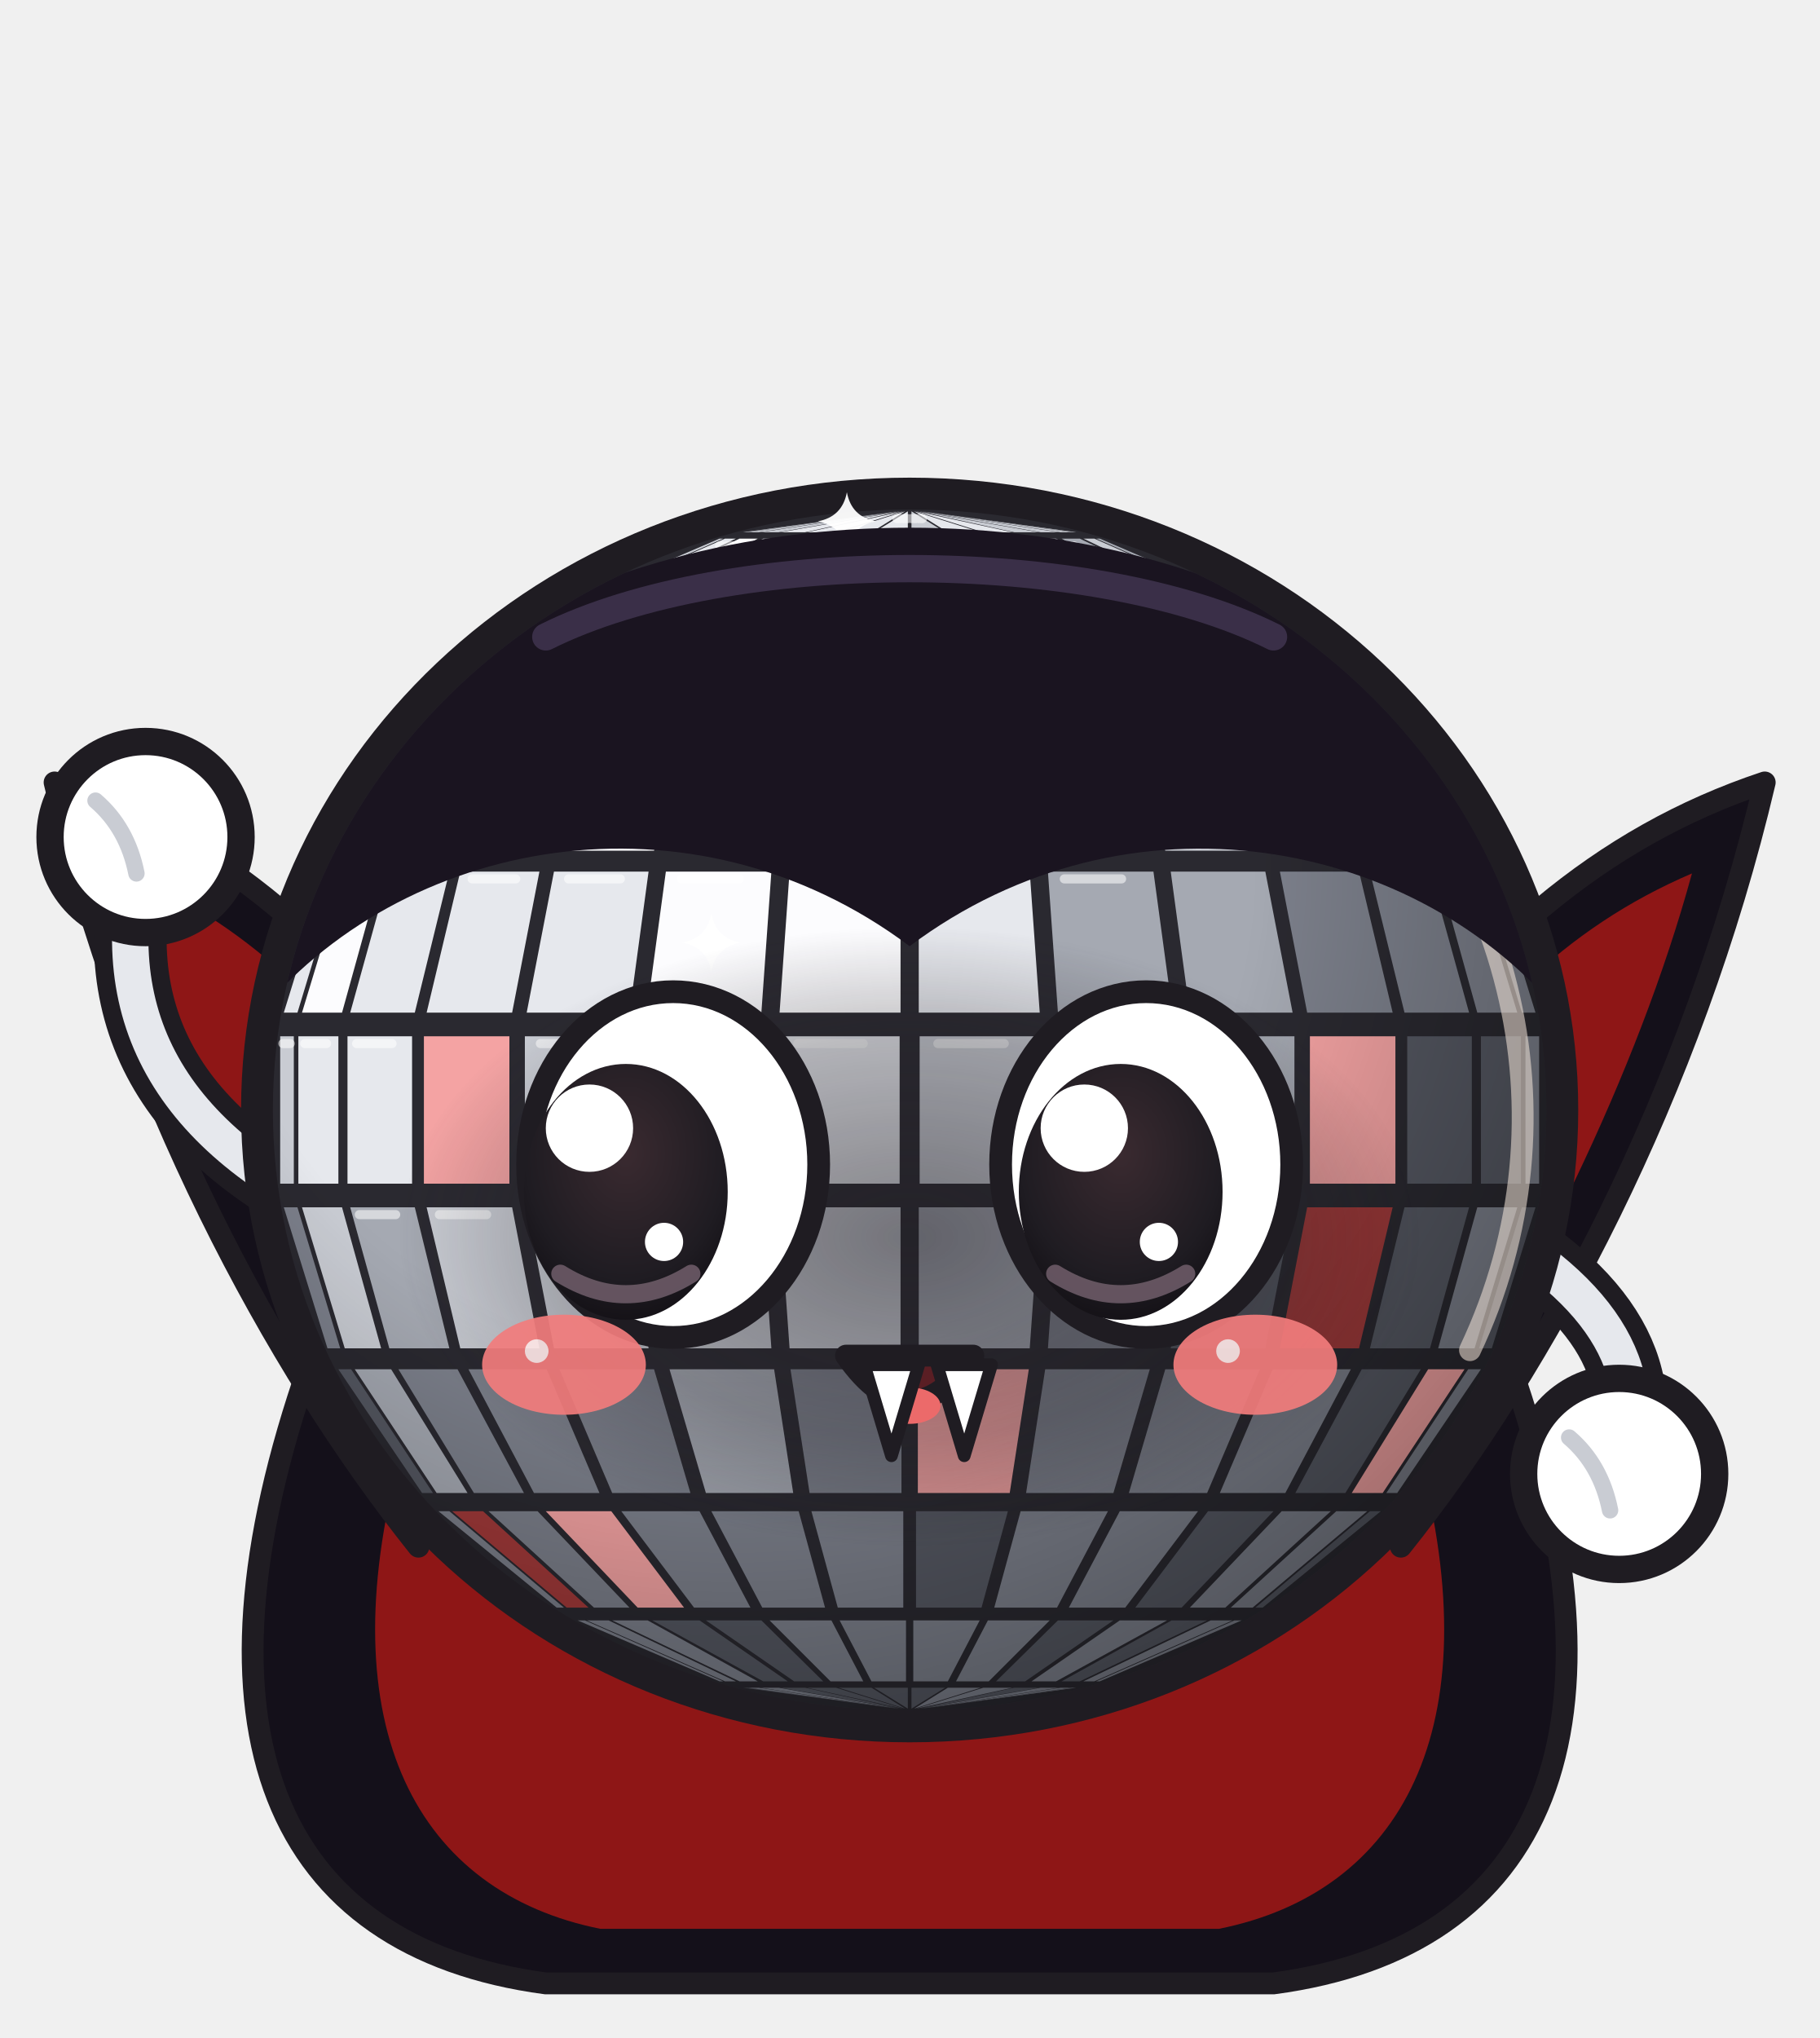
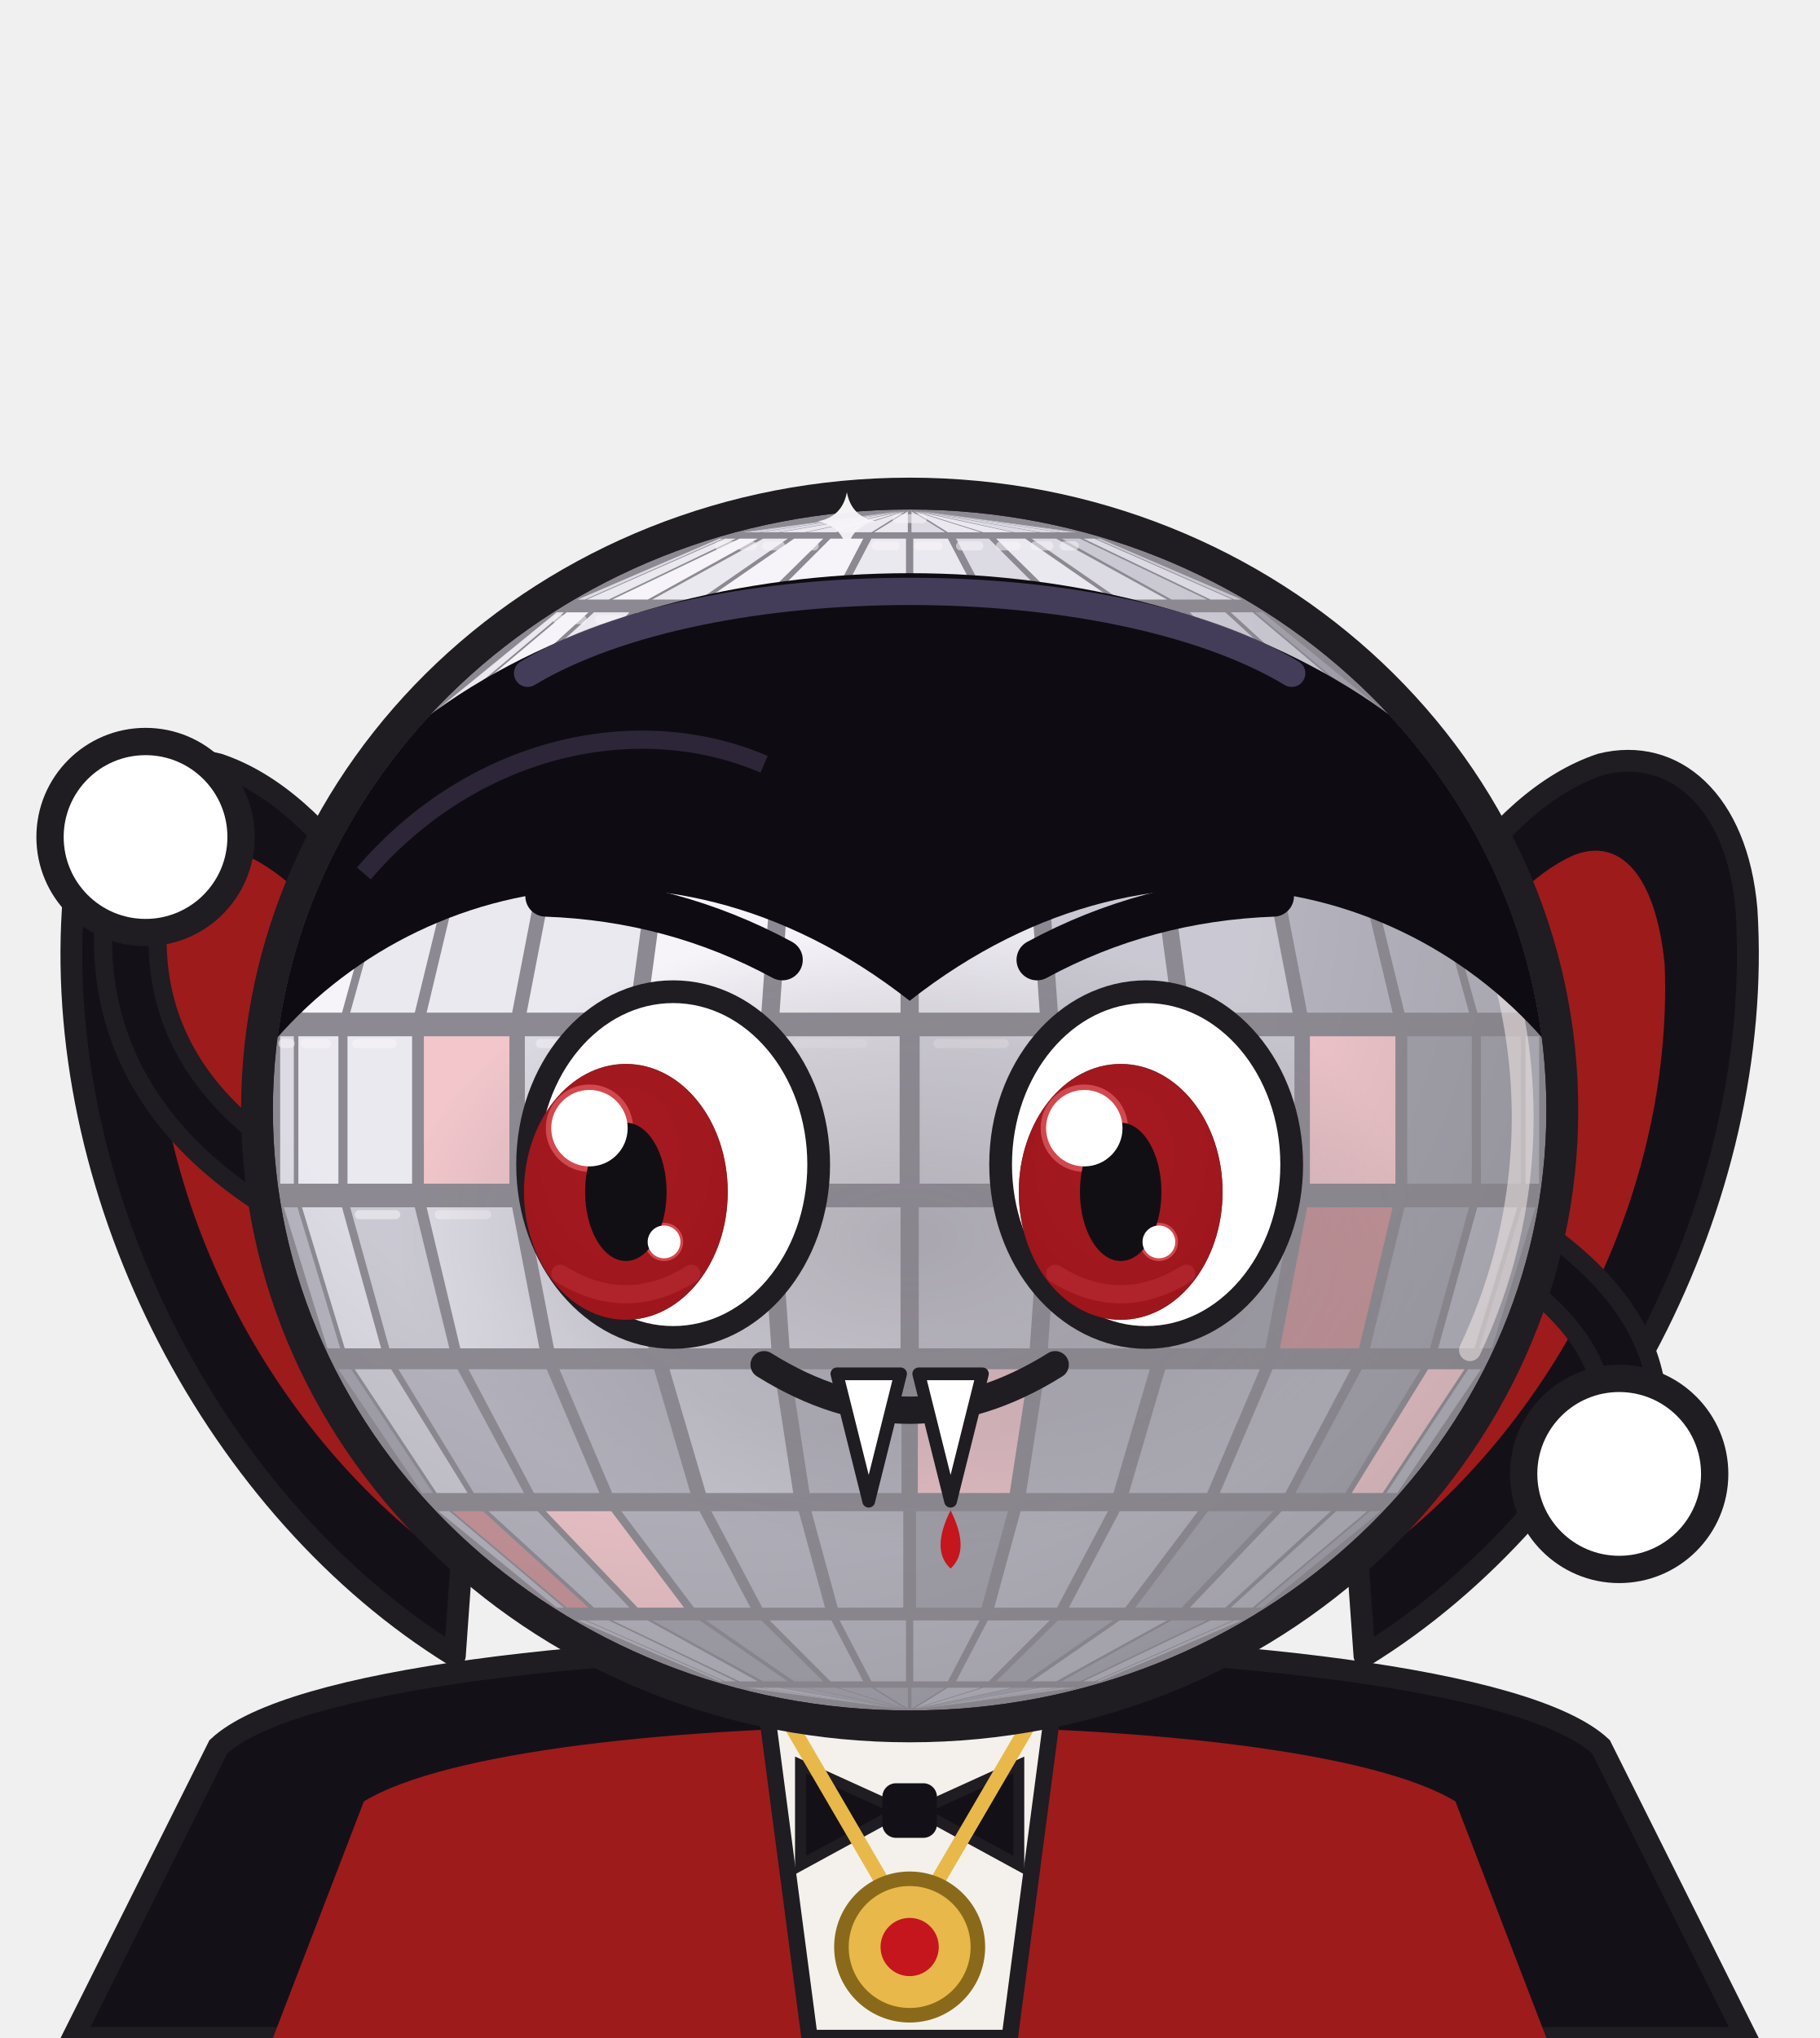
<svg xmlns="http://www.w3.org/2000/svg" viewBox="0 0 200 224" role="img" aria-label="Globinho fantasiado de vampiro, de capa e presas">
  <style>*{transform-box:view-box}.espia{transform-origin:100px 190px;animation:ginga 1s ease-in-out infinite alternate}@keyframes ginga{from{transform:rotate(-8deg)}to{transform:rotate(3deg)}}.braco-esq{animation:tchau .34s ease-in-out infinite alternate}@keyframes tchau{from{transform:rotate(-26deg)}to{transform:rotate(30deg)}}.olhos{animation:fecha 2.2s infinite}.palpebra{animation:abre 2.2s infinite}@keyframes fecha{0%,86%,100%{opacity:1}89%,94%{opacity:0}}@keyframes abre{0%,86%,100%{opacity:0}89%,94%{opacity:1}}@media (prefers-reduced-motion: reduce){*{animation:none!important}}</style>
  <defs>
    <clipPath id="cH3">
      <ellipse cx="100" cy="122" rx="70" ry="66" />
    </clipPath>
    <radialGradient id="sH3" cx="0.36" cy="0.3" r="0.82">
      <stop offset="0.5" stop-color="#000" stop-opacity="0" />
      <stop offset="1" stop-color="#000" stop-opacity="0.4" />
    </radialGradient>
    <radialGradient id="rH3" cx="0.5" cy="0.5" r="0.5">
      <stop offset="0" stop-color="#1F1C22" stop-opacity="0.5" />
      <stop offset="0.65" stop-color="#1F1C22" stop-opacity="0.26" />
      <stop offset="1" stop-color="#1F1C22" stop-opacity="0" />
    </radialGradient>
    <radialGradient id="iH3" cx="0.5" cy="0.35" r="0.7">
      <stop offset="0" stop-color="#3A2A30" />
      <stop offset="0.7" stop-color="#1F1C22" />
      <stop offset="1" stop-color="#120F14" />
    </radialGradient>
    <linearGradient id="tH3" x1="0" y1="0" x2="1" y2="0">
      <stop offset="0" stop-color="#7C808B" />
      <stop offset="0.35" stop-color="#FCFCFE" />
      <stop offset="1" stop-color="#A5A9B2" />
    </linearGradient>
  </defs>
  <g class="espia">
-     <path d="M34,150 C20,190 30,214 60,218 L140,218 C170,214 180,190 166,150 Z" fill="#14101a" stroke="#1F1C22" stroke-width="2.4" />
-     <path d="M44,160 C36,190 46,208 66,212 L134,212 C154,208 164,190 156,160Z" fill="#8e1616" />
-     <path d="M46,170 C30,150 14,120 6,86 C24,92 38,104 52,124Z M154,170 C170,150 186,120 194,86 C176,92 162,104 148,124Z" fill="#14101a" stroke="#1F1C22" stroke-width="2.4" stroke-linejoin="round" />
-     <path d="M44,160 C32,142 20,118 14,96 C28,102 38,112 48,128Z M156,160 C168,142 180,118 186,96 C172,102 162,112 152,128Z" fill="#8e1616" />
+     <path d="M24,192 C40,177 160,177 176,192 L192,224 L8,224Z" fill="#141018" stroke="#1F1C22" stroke-width="2.4" />
+     <path d="M40,198 C58,187 142,187 160,198 L170,224 L30,224Z" fill="#9e1b1b" />
+     <path d="M50,182 C24,166 6,132 8,100 C9,88 16,82 24,84 C36,88 46,104 54,126Z M150,182 C176,166 194,132 192,100 C191,88 184,82 176,84 C164,88 154,104 146,126Z" fill="#141018" stroke="#1F1C22" stroke-width="2.4" stroke-linejoin="round" />
+     <path d="M50,172 C30,158 16,132 17,106 C18,96 22,92 27,94 C36,98 44,112 50,130Z M150,172 C170,158 184,132 183,106 C182,96 178,92 173,94 C164,98 156,112 150,130Z" fill="#9e1b1b" />
+     <path d="M84,186 L116,186 L111,224 L89,224Z" fill="#f4f1ec" stroke="#1F1C22" stroke-width="1.8" />
+     <path d="M88,194 L99,199 L88,205Z M112,194 L101,199 L112,205Z" fill="#141018" stroke="#1F1C22" stroke-width="1.2" />
+     <rect x="97" y="196" width="6" height="6" rx="1.5" fill="#141018" />
+     <path d="M86,188 L100,212 L114,188" fill="none" stroke="#e8b84a" stroke-width="1.6" />
+     <circle cx="100" cy="214" r="7.5" fill="#e8b84a" stroke="#8a6a1a" stroke-width="1.6" />
+     <circle cx="100" cy="214" r="3.2" fill="#c4161c" />
    <g class="braco braco-esq" style="transform-origin:38px 134px">
      <path d="M38,134 Q8,120 16,92" fill="none" stroke="#1F1C22" stroke-width="8" stroke-linecap="round" />
-       <path d="M38,134 Q8,120 16,92" fill="none" stroke="#E6E8ED" stroke-width="4" stroke-linecap="round" />
+       <path d="M38,134 Q8,120 16,92" fill="none" stroke="#141018" stroke-width="4" stroke-linecap="round" />
      <circle cx="16" cy="92" r="10.5" fill="#FFFFFF" stroke="#1F1C22" stroke-width="3" />
-       <path d="M10.5,88 Q14,91 15,96" fill="none" stroke="#C9CCD3" stroke-width="1.8" stroke-linecap="round" />
-       <circle cx="19.5" cy="88" r="2.2" fill="#fff" />
+       <circle cx="19.5" cy="88" r="2.2" fill="#fff" opacity=".7" />
    </g>
    <g class="braco braco-dir" style="transform-origin:162px 134px">
      <path d="M162,134 Q184,146 178,162" fill="none" stroke="#1F1C22" stroke-width="8" stroke-linecap="round" />
-       <path d="M162,134 Q184,146 178,162" fill="none" stroke="#E6E8ED" stroke-width="4" stroke-linecap="round" />
+       <path d="M162,134 Q184,146 178,162" fill="none" stroke="#141018" stroke-width="4" stroke-linecap="round" />
      <circle cx="178" cy="162" r="10.5" fill="#FFFFFF" stroke="#1F1C22" stroke-width="3" />
-       <path d="M172.5,158 Q176,161 177,166" fill="none" stroke="#C9CCD3" stroke-width="1.8" stroke-linecap="round" />
-       <circle cx="181.5" cy="158" r="2.2" fill="#fff" />
+       <circle cx="181.5" cy="158" r="2.2" fill="#fff" opacity=".7" />
    </g>
    <g class="corpo">
      <ellipse cx="100" cy="122" rx="73.5" ry="69.5" fill="#1F1C22" />
      <g class="facetas" clip-path="url(#cH3)">
        <ellipse cx="100" cy="122" rx="70" ry="66" fill="#2A2930" />
        <path d="M98.6,56.2 L98.6,56.2 L82.1,58.5 L81.7,58.5Z" fill="#C9CCD3" />
        <path d="M98.7,56.2 L98.7,56.2 L83.4,58.5 L82.2,58.5Z" fill="#C9CCD3" />
        <path d="M98.8,56.2 L98.8,56.2 L85.6,58.5 L83.6,58.5Z" fill="#C9CCD3" />
        <path d="M99.0,56.2 L99.0,56.2 L88.5,58.5 L85.8,58.5Z" fill="#E6E8ED" />
        <path d="M99.3,56.2 L99.3,56.2 L91.9,58.5 L88.7,58.5Z" fill="#E6E8ED" />
        <path d="M99.5,56.2 L99.5,56.2 L95.8,58.5 L92.2,58.5Z" fill="#E6E8ED" />
        <path d="M99.8,56.2 L99.8,56.2 L99.8,58.5 L96.1,58.5Z" fill="#E6E8ED" />
        <path d="M100.2,56.2 L100.2,56.2 L103.9,58.5 L100.2,58.5Z" fill="#C9CCD3" />
        <path d="M100.5,56.2 L100.5,56.2 L107.8,58.5 L104.2,58.5Z" fill="#E6E8ED" />
        <path d="M100.7,56.2 L100.7,56.2 L111.3,58.5 L108.1,58.5Z" fill="#E6E8ED" />
        <path d="M101.0,56.2 L101.0,56.2 L114.2,58.5 L111.5,58.5Z" fill="#C9CCD3" />
        <path d="M101.2,56.2 L101.2,56.2 L116.4,58.5 L114.4,58.5Z" fill="#C9CCD3" />
        <path d="M101.3,56.2 L101.3,56.2 L117.8,58.5 L116.6,58.5Z" fill="#C9CCD3" />
        <path d="M101.4,56.2 L101.4,56.2 L118.3,58.5 L117.9,58.5Z" fill="#C9CCD3" />
        <path d="M79.1,59.2 L79.5,59.2 L64.3,65.9 L63.5,65.9Z" fill="#C9CCD3" />
        <path d="M79.7,59.2 L80.9,59.2 L66.9,65.9 L64.5,65.9Z" fill="#E6E8ED" />
        <path d="M81.3,59.2 L83.3,59.2 L71.2,65.9 L67.3,65.9Z" fill="#FCFCFE" />
        <path d="M83.9,59.2 L86.6,59.2 L76.9,65.9 L71.7,65.9Z" fill="#E6E8ED" />
        <path d="M87.3,59.2 L90.5,59.2 L83.7,65.9 L77.6,65.9Z" fill="#FCFCFE" />
        <path d="M91.3,59.2 L94.9,59.2 L91.4,65.9 L84.6,65.9Z" fill="#FCFCFE" />
        <path d="M95.8,59.2 L99.6,59.2 L99.6,65.9 L92.3,65.9Z" fill="#E6E8ED" />
        <path d="M100.4,59.2 L104.2,59.2 L107.7,65.9 L100.4,65.9Z" fill="#E6E8ED" />
        <path d="M105.1,59.2 L108.7,59.2 L115.4,65.9 L108.6,65.9Z" fill="#C9CCD3" />
        <path d="M109.5,59.2 L112.7,59.2 L122.4,65.9 L116.3,65.9Z" fill="#E6E8ED" />
        <path d="M113.4,59.2 L116.1,59.2 L128.3,65.9 L123.1,65.9Z" fill="#C9CCD3" />
        <path d="M116.7,59.2 L118.7,59.2 L132.7,65.9 L128.8,65.9Z" fill="#A5A9B2" />
        <path d="M119.1,59.2 L120.3,59.2 L135.5,65.9 L133.1,65.9Z" fill="#C9CCD3" />
        <path d="M120.5,59.2 L120.9,59.2 L136.5,65.9 L135.7,65.9Z" fill="#A5A9B2" />
        <path d="M61.2,67.3 L62.0,67.3 L49.4,77.9 L48.2,77.9Z" fill="#E6E8ED" />
        <path d="M62.3,67.3 L64.7,67.3 L53.1,77.9 L49.7,77.9Z" fill="#FCFCFE" />
        <path d="M65.3,67.3 L69.2,67.3 L59.1,77.9 L53.7,77.9Z" fill="#E6E8ED" />
        <path d="M70.1,67.3 L75.2,67.3 L67.2,77.9 L60.0,77.9Z" fill="#FCFCFE" />
        <path d="M76.3,67.3 L82.5,67.3 L76.9,77.9 L68.3,77.9Z" fill="#FCFCFE" />
        <path d="M83.8,67.3 L90.7,67.3 L87.8,77.9 L78.2,77.9Z" fill="#F4A3A3" />
        <path d="M92.1,67.3 L99.3,67.3 L99.3,77.9 L89.2,77.9Z" fill="#E6E8ED" />
        <path d="M100.7,67.3 L107.9,67.3 L110.8,77.9 L100.7,77.9Z" fill="#FCFCFE" />
        <path d="M109.3,67.3 L116.2,67.3 L121.8,77.9 L112.2,77.9Z" fill="#E6E8ED" />
        <path d="M117.5,67.3 L123.7,67.3 L131.7,77.9 L123.1,77.9Z" fill="#E6E8ED" />
        <path d="M124.8,67.3 L129.9,67.3 L140.0,77.9 L132.8,77.9Z" fill="#A5A9B2" />
        <path d="M130.8,67.3 L134.7,67.3 L146.3,77.9 L140.9,77.9Z" fill="#A5A9B2" />
        <path d="M135.3,67.3 L137.7,67.3 L150.3,77.9 L146.9,77.9Z" fill="#A5A9B2" />
        <path d="M138.0,67.3 L138.8,67.3 L151.8,77.9 L150.6,77.9Z" fill="#555862" />
        <path d="M46.4,79.9 L47.6,79.9 L38.6,93.5 L37.2,93.5Z" fill="#E6E8ED" />
        <path d="M48.0,79.9 L51.4,79.9 L43.0,93.5 L39.0,93.5Z" fill="#FCFCFE" />
        <path d="M52.1,79.9 L57.6,79.9 L50.3,93.5 L43.8,93.5Z" fill="#FCFCFE" />
        <path d="M58.7,79.9 L65.9,79.9 L60.1,93.5 L51.5,93.5Z" fill="#FCFCFE" />
        <path d="M67.3,79.9 L75.9,79.9 L71.9,93.5 L61.5,93.5Z" fill="#FCFCFE" />
        <path d="M77.6,79.9 L87.2,79.9 L85.1,93.5 L73.6,93.5Z" fill="#FCFCFE" />
        <path d="M89.0,79.9 L99.1,79.9 L99.1,93.5 L86.9,93.5Z" fill="#E6E8ED" />
        <path d="M100.9,79.9 L111.0,79.9 L113.1,93.5 L100.9,93.5Z" fill="#C9CCD3" />
        <path d="M112.8,79.9 L122.4,79.9 L126.4,93.5 L114.9,93.5Z" fill="#E6E8ED" />
        <path d="M124.1,79.9 L132.7,79.9 L138.5,93.5 L128.1,93.5Z" fill="#C9CCD3" />
        <path d="M134.1,79.9 L141.3,79.9 L148.5,93.5 L139.9,93.5Z" fill="#A5A9B2" />
        <path d="M142.4,79.9 L147.9,79.9 L156.2,93.5 L149.7,93.5Z" fill="#A5A9B2" />
        <path d="M148.6,79.9 L152.0,79.9 L161.0,93.5 L157.0,93.5Z" fill="#7C808B" />
        <path d="M152.4,79.9 L153.6,79.9 L162.8,93.5 L161.4,93.5Z" fill="#7C808B" />
        <path d="M36.0,95.8 L37.4,95.8 L32.7,111.3 L31.2,111.3Z" fill="#E6E8ED" />
        <path d="M37.9,95.8 L41.9,95.8 L37.6,111.3 L33.2,111.3Z" fill="#FCFCFE" />
        <path d="M42.8,95.8 L49.4,95.8 L45.6,111.3 L38.5,111.3Z" fill="#E6E8ED" />
        <path d="M50.6,95.8 L59.3,95.8 L56.3,111.3 L46.9,111.3Z" fill="#E6E8ED" />
        <path d="M60.9,95.8 L71.3,95.8 L69.2,111.3 L57.9,111.3Z" fill="#E6E8ED" />
        <path d="M73.2,95.8 L84.8,95.8 L83.7,111.3 L71.1,111.3Z" fill="#FCFCFE" />
        <path d="M86.8,95.8 L99.0,95.8 L99.0,111.3 L85.7,111.3Z" fill="#FCFCFE" />
        <path d="M101.0,95.8 L113.2,95.8 L114.3,111.3 L101.0,111.3Z" fill="#E6E8ED" />
        <path d="M115.2,95.8 L126.8,95.8 L128.9,111.3 L116.3,111.3Z" fill="#A5A9B2" />
        <path d="M128.7,95.8 L139.1,95.8 L142.1,111.3 L130.8,111.3Z" fill="#A5A9B2" />
        <path d="M140.7,95.8 L149.4,95.8 L153.1,111.3 L143.7,111.3Z" fill="#7C808B" />
        <path d="M150.6,95.8 L157.2,95.8 L161.5,111.3 L154.4,111.3Z" fill="#7C808B" />
        <path d="M158.1,95.8 L162.1,95.8 L166.8,111.3 L162.4,111.3Z" fill="#7C808B" />
        <path d="M162.6,95.8 L164.0,95.8 L168.8,111.3 L167.3,111.3Z" fill="#7C808B" />
        <path d="M30.8,113.9 L32.3,113.9 L32.3,130.1 L30.8,130.1Z" fill="#C9CCD3" />
        <path d="M32.8,113.9 L37.2,113.9 L37.2,130.1 L32.8,130.1Z" fill="#E6E8ED" />
        <path d="M38.2,113.9 L45.3,113.9 L45.3,130.1 L38.2,130.1Z" fill="#E6E8ED" />
        <path d="M46.6,113.9 L56.0,113.9 L56.0,130.1 L46.6,130.1Z" fill="#F4A3A3" />
        <path d="M57.7,113.9 L69.0,113.9 L69.0,130.1 L57.7,130.1Z" fill="#C9CCD3" />
        <path d="M71.0,113.9 L83.6,113.9 L83.6,130.1 L71.0,130.1Z" fill="#E6E8ED" />
        <path d="M85.7,113.9 L98.9,113.9 L98.9,130.1 L85.7,130.1Z" fill="#E6E8ED" />
        <path d="M101.1,113.9 L114.3,113.9 L114.3,130.1 L101.1,130.1Z" fill="#C9CCD3" />
        <path d="M116.4,113.9 L129.0,113.9 L129.0,130.1 L116.4,130.1Z" fill="#C9CCD3" />
        <path d="M131.0,113.9 L142.3,113.9 L142.3,130.1 L131.0,130.1Z" fill="#A5A9B2" />
        <path d="M144.0,113.9 L153.4,113.9 L153.4,130.1 L144.0,130.1Z" fill="#F4A3A3" />
        <path d="M154.7,113.9 L161.8,113.9 L161.8,130.1 L154.7,130.1Z" fill="#555862" />
        <path d="M162.8,113.9 L167.2,113.9 L167.2,130.1 L162.8,130.1Z" fill="#555862" />
        <path d="M167.7,113.9 L169.2,113.9 L169.2,130.1 L167.7,130.1Z" fill="#7C808B" />
        <path d="M31.2,132.7 L32.7,132.7 L37.4,148.2 L36.0,148.2Z" fill="#7C808B" />
        <path d="M33.2,132.7 L37.6,132.7 L41.9,148.2 L37.9,148.2Z" fill="#C9CCD3" />
        <path d="M38.5,132.7 L45.6,132.7 L49.4,148.2 L42.8,148.2Z" fill="#A5A9B2" />
        <path d="M46.9,132.7 L56.3,132.7 L59.3,148.2 L50.6,148.2Z" fill="#C9CCD3" />
        <path d="M57.9,132.7 L69.2,132.7 L71.3,148.2 L60.9,148.2Z" fill="#C9CCD3" />
        <path d="M71.1,132.7 L83.7,132.7 L84.8,148.2 L73.2,148.2Z" fill="#C9CCD3" />
        <path d="M85.7,132.7 L99.0,132.7 L99.0,148.2 L86.8,148.2Z" fill="#C9CCD3" />
        <path d="M101.0,132.7 L114.3,132.7 L113.2,148.2 L101.0,148.2Z" fill="#A5A9B2" />
        <path d="M116.3,132.7 L128.9,132.7 L126.8,148.2 L115.2,148.2Z" fill="#7C808B" />
        <path d="M130.8,132.7 L142.1,132.7 L139.1,148.2 L128.7,148.2Z" fill="#555862" />
        <path d="M143.7,132.7 L153.1,132.7 L149.4,148.2 L140.7,148.2Z" fill="#A33A3A" />
        <path d="M154.4,132.7 L161.5,132.7 L157.2,148.2 L150.6,148.2Z" fill="#555862" />
        <path d="M162.4,132.7 L166.8,132.7 L162.1,148.2 L158.1,148.2Z" fill="#7C808B" />
        <path d="M167.3,132.7 L168.8,132.7 L164.0,148.2 L162.6,148.2Z" fill="#555862" />
        <path d="M37.2,150.5 L38.6,150.5 L47.6,164.1 L46.4,164.1Z" fill="#555862" />
        <path d="M39.0,150.5 L43.0,150.5 L51.4,164.1 L48.0,164.1Z" fill="#A5A9B2" />
        <path d="M43.8,150.5 L50.3,150.5 L57.6,164.1 L52.1,164.1Z" fill="#7C808B" />
        <path d="M51.5,150.5 L60.1,150.5 L65.9,164.1 L58.7,164.1Z" fill="#7C808B" />
        <path d="M61.5,150.5 L71.9,150.5 L75.9,164.1 L67.3,164.1Z" fill="#7C808B" />
        <path d="M73.6,150.5 L85.1,150.5 L87.2,164.1 L77.6,164.1Z" fill="#A5A9B2" />
        <path d="M86.9,150.5 L99.1,150.5 L99.1,164.1 L89.0,164.1Z" fill="#7C808B" />
        <path d="M100.9,150.5 L113.1,150.5 L111.0,164.1 L100.9,164.1Z" fill="#F4A3A3" />
        <path d="M114.9,150.5 L126.4,150.5 L122.4,164.1 L112.8,164.1Z" fill="#7C808B" />
        <path d="M128.1,150.5 L138.5,150.5 L132.7,164.1 L124.1,164.1Z" fill="#7C808B" />
        <path d="M139.9,150.5 L148.5,150.5 L141.3,164.1 L134.1,164.1Z" fill="#7C808B" />
        <path d="M149.7,150.5 L156.2,150.5 L147.9,164.1 L142.4,164.1Z" fill="#555862" />
        <path d="M157.0,150.5 L161.0,150.5 L152.0,164.1 L148.6,164.1Z" fill="#F4A3A3" />
        <path d="M161.4,150.5 L162.8,150.5 L153.6,164.1 L152.4,164.1Z" fill="#7C808B" />
        <path d="M48.2,166.1 L49.4,166.1 L62.0,176.7 L61.2,176.7Z" fill="#7C808B" />
        <path d="M49.7,166.1 L53.1,166.1 L64.7,176.7 L62.3,176.7Z" fill="#A33A3A" />
        <path d="M53.7,166.1 L59.1,166.1 L69.2,176.7 L65.3,176.7Z" fill="#7C808B" />
        <path d="M60.0,166.1 L67.2,166.1 L75.2,176.7 L70.1,176.7Z" fill="#F4A3A3" />
        <path d="M68.3,166.1 L76.9,166.1 L82.5,176.7 L76.3,176.7Z" fill="#7C808B" />
        <path d="M78.2,166.1 L87.8,166.1 L90.7,176.7 L83.8,176.7Z" fill="#7C808B" />
        <path d="M89.2,166.1 L99.3,166.1 L99.3,176.7 L92.1,176.7Z" fill="#7C808B" />
        <path d="M100.7,166.1 L110.8,166.1 L107.9,176.7 L100.7,176.7Z" fill="#555862" />
        <path d="M112.2,166.1 L121.8,166.1 L116.2,176.7 L109.3,176.7Z" fill="#7C808B" />
        <path d="M123.1,166.1 L131.7,166.1 L123.7,176.7 L117.5,176.7Z" fill="#7C808B" />
        <path d="M132.8,166.1 L140.0,166.1 L129.9,176.7 L124.8,176.7Z" fill="#555862" />
        <path d="M140.9,166.1 L146.3,166.1 L134.7,176.7 L130.8,176.7Z" fill="#7C808B" />
        <path d="M146.9,166.1 L150.3,166.1 L137.7,176.7 L135.3,176.7Z" fill="#7C808B" />
        <path d="M150.6,166.1 L151.8,166.1 L138.8,176.7 L138.0,176.7Z" fill="#555862" />
        <path d="M63.5,178.1 L64.3,178.1 L79.5,184.8 L79.1,184.8Z" fill="#7C808B" />
        <path d="M64.5,178.1 L66.9,178.1 L80.9,184.8 L79.7,184.8Z" fill="#7C808B" />
        <path d="M67.3,178.1 L71.2,178.1 L83.3,184.8 L81.3,184.8Z" fill="#7C808B" />
        <path d="M71.7,178.1 L76.9,178.1 L86.6,184.8 L83.9,184.8Z" fill="#555862" />
        <path d="M77.6,178.1 L83.7,178.1 L90.5,184.8 L87.3,184.8Z" fill="#555862" />
        <path d="M84.6,178.1 L91.4,178.1 L94.9,184.8 L91.3,184.8Z" fill="#7C808B" />
        <path d="M92.3,178.1 L99.6,178.1 L99.6,184.8 L95.8,184.8Z" fill="#7C808B" />
        <path d="M100.4,178.1 L107.7,178.1 L104.2,184.8 L100.4,184.8Z" fill="#7C808B" />
        <path d="M108.6,178.1 L115.4,178.1 L108.7,184.8 L105.1,184.8Z" fill="#7C808B" />
        <path d="M116.3,178.1 L122.4,178.1 L112.7,184.8 L109.5,184.8Z" fill="#555862" />
        <path d="M123.1,178.1 L128.3,178.1 L116.1,184.8 L113.4,184.8Z" fill="#7C808B" />
        <path d="M128.8,178.1 L132.7,178.1 L118.7,184.8 L116.7,184.8Z" fill="#555862" />
        <path d="M133.1,178.1 L135.5,178.1 L120.3,184.8 L119.1,184.8Z" fill="#7C808B" />
        <path d="M135.7,178.1 L136.5,178.1 L120.9,184.8 L120.5,184.8Z" fill="#7C808B" />
        <path d="M81.7,185.5 L82.1,185.5 L98.6,187.8 L98.6,187.8Z" fill="#555862" />
        <path d="M82.2,185.5 L83.4,185.5 L98.7,187.8 L98.7,187.8Z" fill="#7C808B" />
        <path d="M83.6,185.5 L85.6,185.5 L98.8,187.8 L98.8,187.8Z" fill="#7C808B" />
        <path d="M85.8,185.5 L88.5,185.5 L99.0,187.8 L99.0,187.8Z" fill="#555862" />
        <path d="M88.7,185.5 L91.9,185.5 L99.3,187.8 L99.3,187.8Z" fill="#555862" />
        <path d="M92.2,185.5 L95.8,185.5 L99.5,187.8 L99.5,187.8Z" fill="#555862" />
        <path d="M96.1,185.5 L99.8,185.5 L99.8,187.8 L99.8,187.8Z" fill="#555862" />
        <path d="M100.2,185.5 L103.9,185.5 L100.2,187.8 L100.2,187.8Z" fill="#555862" />
        <path d="M104.2,185.5 L107.8,185.5 L100.5,187.8 L100.5,187.8Z" fill="#7C808B" />
        <path d="M108.1,185.5 L111.3,185.5 L100.7,187.8 L100.7,187.8Z" fill="#7C808B" />
        <path d="M111.5,185.5 L114.2,185.5 L101.0,187.8 L101.0,187.8Z" fill="#555862" />
        <path d="M114.4,185.5 L116.4,185.5 L101.2,187.8 L101.2,187.8Z" fill="#7C808B" />
        <path d="M116.6,185.5 L117.8,185.5 L101.3,187.8 L101.3,187.8Z" fill="#7C808B" />
        <path d="M117.9,185.5 L118.3,185.5 L101.4,187.8 L101.4,187.8Z" fill="#7C808B" />
        <path d="M98.6,57.0 L98.6,57.0 M98.7,57.0 L98.7,57.0 M98.8,57.0 L98.8,57.0 M99.0,57.0 L99.0,57.0 M99.3,57.0 L99.3,57.0 M99.5,57.0 L99.5,57.0 M99.8,57.0 L99.8,57.0 M100.2,57.0 L100.2,57.0 M100.5,57.0 L100.5,57.0 M100.7,57.0 L100.7,57.0 M101.0,57.0 L101.0,57.0 M101.2,57.0 L101.2,57.0 M101.3,57.0 L101.3,57.0 M101.4,57.0 L101.4,57.0 M79.1,60.0 L79.4,60.0 M79.9,60.0 L80.6,60.0 M81.6,60.0 L82.7,60.0 M84.3,60.0 L85.8,60.0 M87.8,60.0 L89.5,60.0 M91.9,60.0 L93.8,60.0 M96.3,60.0 L98.4,60.0 M101.0,60.0 L103.1,60.0 M105.6,60.0 L107.6,60.0 M110.0,60.0 L111.7,60.0 M113.8,60.0 L115.3,60.0 M117.0,60.0 L118.1,60.0 M61.3,68.1 L61.8,68.1 M62.7,68.1 L64.0,68.1 M65.9,68.1 L68.0,68.1 M70.9,68.1 L73.7,68.1 M77.3,68.1 L80.7,68.1 M93.1,68.1 L97.1,68.1 M101.8,68.1 L105.8,68.1 M110.4,68.1 L114.1,68.1 M118.4,68.1 L121.8,68.1 M125.5,68.1 L128.4,68.1 M46.6,80.7 L47.2,80.7 M48.5,80.7 L50.3,80.7 M53.0,80.7 L55.9,80.7 M59.8,80.7 L63.7,80.7 M68.6,80.7 L73.4,80.7 M79.0,80.7 L84.3,80.7 M90.5,80.7 L96.1,80.7 M102.4,80.7 L108.0,80.7 M114.2,80.7 L119.5,80.7 M125.3,80.7 L130.1,80.7 M36.3,96.6 L37.0,96.6 M38.5,96.6 L40.7,96.6 M43.8,96.6 L47.4,96.6 M51.9,96.6 L56.7,96.6 M62.5,96.6 L68.2,96.6 M74.9,96.6 L81.3,96.6 M88.6,96.6 L95.3,96.6 M102.9,96.6 L109.6,96.6 M117.0,96.6 L123.3,96.6 M31.1,114.7 L31.9,114.7 M33.5,114.7 L35.9,114.7 M39.2,114.7 L43.1,114.7 M59.4,114.7 L65.6,114.7 M72.9,114.7 L79.8,114.7 M87.7,114.7 L94.9,114.7 M103.1,114.7 L110.4,114.7 M39.5,133.5 L43.5,133.5 M48.3,133.5 L53.5,133.5 M59.6,133.5 L65.8,133.5 M73.0,133.5 L79.9,133.5" fill="none" stroke="#fff" stroke-width="1" stroke-linecap="round" opacity="0.55" />
      </g>
      <ellipse cx="100" cy="122" rx="70" ry="66" fill="url(#sH3)" />
      <path d="M143.4,74.48 A67,63 0 0 1 161.6,148.4" fill="none" stroke="#F6E7DA" stroke-width="2.4" stroke-linecap="round" opacity="0.55" />
      <ellipse class="reflexo" cx="65.0" cy="82.4" rx="12.6" ry="5.94" fill="#fff" opacity="0.92" transform="rotate(-38 65.0 82.4)" />
      <circle cx="81.1" cy="72.5" r="3.2" fill="#fff" opacity="0.9" />
      <g class="cintilas">
        <path class="cintila" d="M93.1,54.1 Q93.6,56.8 96.3,57.3 Q93.6,57.8 93.1,60.5 Q92.6,57.8 89.9,57.3 Q92.6,56.8 93.1,54.1Z" fill="#FFFFFF" opacity="0.95" />
        <path class="cintila" d="M68.1,69.4 Q68.6,72.1 71.3,72.6 Q68.6,73.1 68.1,75.8 Q67.6,73.1 64.9,72.6 Q67.6,72.1 68.1,69.4Z" fill="#FFFFFF" opacity="0.95" />
        <path class="cintila" d="M85.1,69.4 Q85.6,72.1 88.3,72.6 Q85.6,73.1 85.1,75.8 Q84.6,73.1 81.9,72.6 Q84.6,72.1 85.1,69.4Z" fill="#FFFFFF" opacity="0.95" />
        <path class="cintila" d="M78.2,100.4 Q78.7,103.1 81.4,103.6 Q78.7,104.1 78.2,106.8 Q77.7,104.1 75.0,103.6 Q77.7,103.1 78.2,100.4Z" fill="#FFFFFF" opacity="0.95" />
      </g>
    </g>
    <ellipse cx="100" cy="136" rx="56.0" ry="34.32" fill="url(#rH3)" />
    <g clip-path="url(#cH3)">
-       <path d="M28,112 C30,40 170,40 172,112 C156,92 124,86 100,104 C76,86 44,92 28,112Z" fill="#1a1420" />
-       <path d="M60,70 C80,60 120,60 140,70" stroke="#3a2f48" stroke-width="3" fill="none" stroke-linecap="round" />
+       <ellipse cx="100" cy="122" rx="70" ry="66" fill="#efeaf3" opacity="0.5" />
+     </g>
+     <g clip-path="url(#cH3)">
+       <path d="M26,120 C26,44 174,44 174,120 C160,98 128,88 100,110 C72,88 40,98 26,120Z" fill="#0e0b12" />
+       <path d="M58,74 C78,62 122,62 142,74" stroke="#4a4260" stroke-width="3" fill="none" stroke-linecap="round" opacity=".9" />
+       <path d="M40,96 C52,82 70,78 84,84" stroke="#2c2638" stroke-width="2" fill="none" />
    </g>
    <g class="olhos olhos-normal">
      <ellipse cx="74" cy="128" rx="16" ry="19" fill="#FFFFFF" stroke="#1F1C22" stroke-width="2.5" />
      <g class="pupila">
        <ellipse cx="68.8" cy="131" rx="11.2" ry="14.06" fill="url(#iH3)" />
        <path d="M61.6,140 Q68.8,144.5 76.0,140" fill="none" stroke="#6B5A66" stroke-width="2" stroke-linecap="round" opacity="0.9" />
        <circle cx="64.8" cy="124" r="4.8" fill="#fff" />
        <circle cx="73.0" cy="136.5" r="2.1" fill="#fff" />
      </g>
      <ellipse cx="126" cy="128" rx="16" ry="19" fill="#FFFFFF" stroke="#1F1C22" stroke-width="2.5" />
      <g class="pupila">
        <ellipse cx="123.2" cy="131" rx="11.2" ry="14.06" fill="url(#iH3)" />
        <path d="M116.0,140 Q123.2,144.5 130.4,140" fill="none" stroke="#6B5A66" stroke-width="2" stroke-linecap="round" opacity="0.9" />
        <circle cx="119.2" cy="124" r="4.8" fill="#fff" />
        <circle cx="127.4" cy="136.5" r="2.1" fill="#fff" />
      </g>
    </g>
+     <g class="olhos">
+       <ellipse cx="68.8" cy="131" rx="11.2" ry="14.06" fill="#c4161c" opacity="0.78" />
+       <ellipse cx="68.8" cy="131" rx="4.48" ry="7.6" fill="#120f14" />
+       <circle cx="64.8" cy="124" r="4.2" fill="#fff" />
+       <circle cx="73.0" cy="136.5" r="1.8" fill="#fff" />
+       <ellipse cx="123.2" cy="131" rx="11.2" ry="14.06" fill="#c4161c" opacity="0.78" />
+       <ellipse cx="123.2" cy="131" rx="4.48" ry="7.6" fill="#120f14" />
+       <circle cx="119.2" cy="124" r="4.2" fill="#fff" />
+       <circle cx="127.4" cy="136.5" r="1.8" fill="#fff" />
+     </g>
    <g class="palpebra" opacity="0">
      <path d="M57,128 Q74,141 91,128" fill="none" stroke="#1F1C22" stroke-width="4.5" stroke-linecap="round" />
      <path d="M109,128 Q126,141 143,128" fill="none" stroke="#1F1C22" stroke-width="4.5" stroke-linecap="round" />
    </g>
-     <g class="bochechas" opacity="0.92">
-       <ellipse cx="62" cy="150" rx="9" ry="5.5" fill="#F27C7C" />
-       <circle cx="59" cy="148.5" r="1.3" fill="#fff" opacity="0.8" />
-       <ellipse cx="138" cy="150" rx="9" ry="5.5" fill="#F27C7C" />
-       <circle cx="135" cy="148.5" r="1.3" fill="#fff" opacity="0.8" />
-     </g>
+     <path d="M60,98.5 Q74,99 86,105.5" fill="none" stroke="#0e0b12" stroke-width="4.5" stroke-linecap="round" />
+     <path d="M140,98.5 Q126,99 114,105.5" fill="none" stroke="#0e0b12" stroke-width="4.5" stroke-linecap="round" />
    <g class="boca">
-       <path d="M93,149 Q100,159 107,149 Z" fill="#5A1E24" stroke="#1F1C22" stroke-width="2.4" stroke-linejoin="round" />
-       <ellipse cx="100" cy="154.5" rx="3.4" ry="2" fill="#EC6A6A" />
-     </g>
-     <path d="M95,150 L98,160 L101,150Z M103,150 L106,160 L109,150Z" fill="#fff" stroke="#1F1C22" stroke-width="1.4" stroke-linejoin="round" />
+       <path d="M84,150 Q100,160 116,150" fill="none" stroke="#1F1C22" stroke-width="3" stroke-linecap="round" />
+     </g>
+     <path d="M92,151 L95.5,165 L99,151Z M101,151 L104.5,165 L108,151Z" fill="#fff" stroke="#1F1C22" stroke-width="1.4" stroke-linejoin="round" />
+     <path d="M104.5,166 q-2.2,4.4 0,6.4 q2.2,-2 0,-6.4Z" fill="#c4161c" />
  </g>
</svg>
